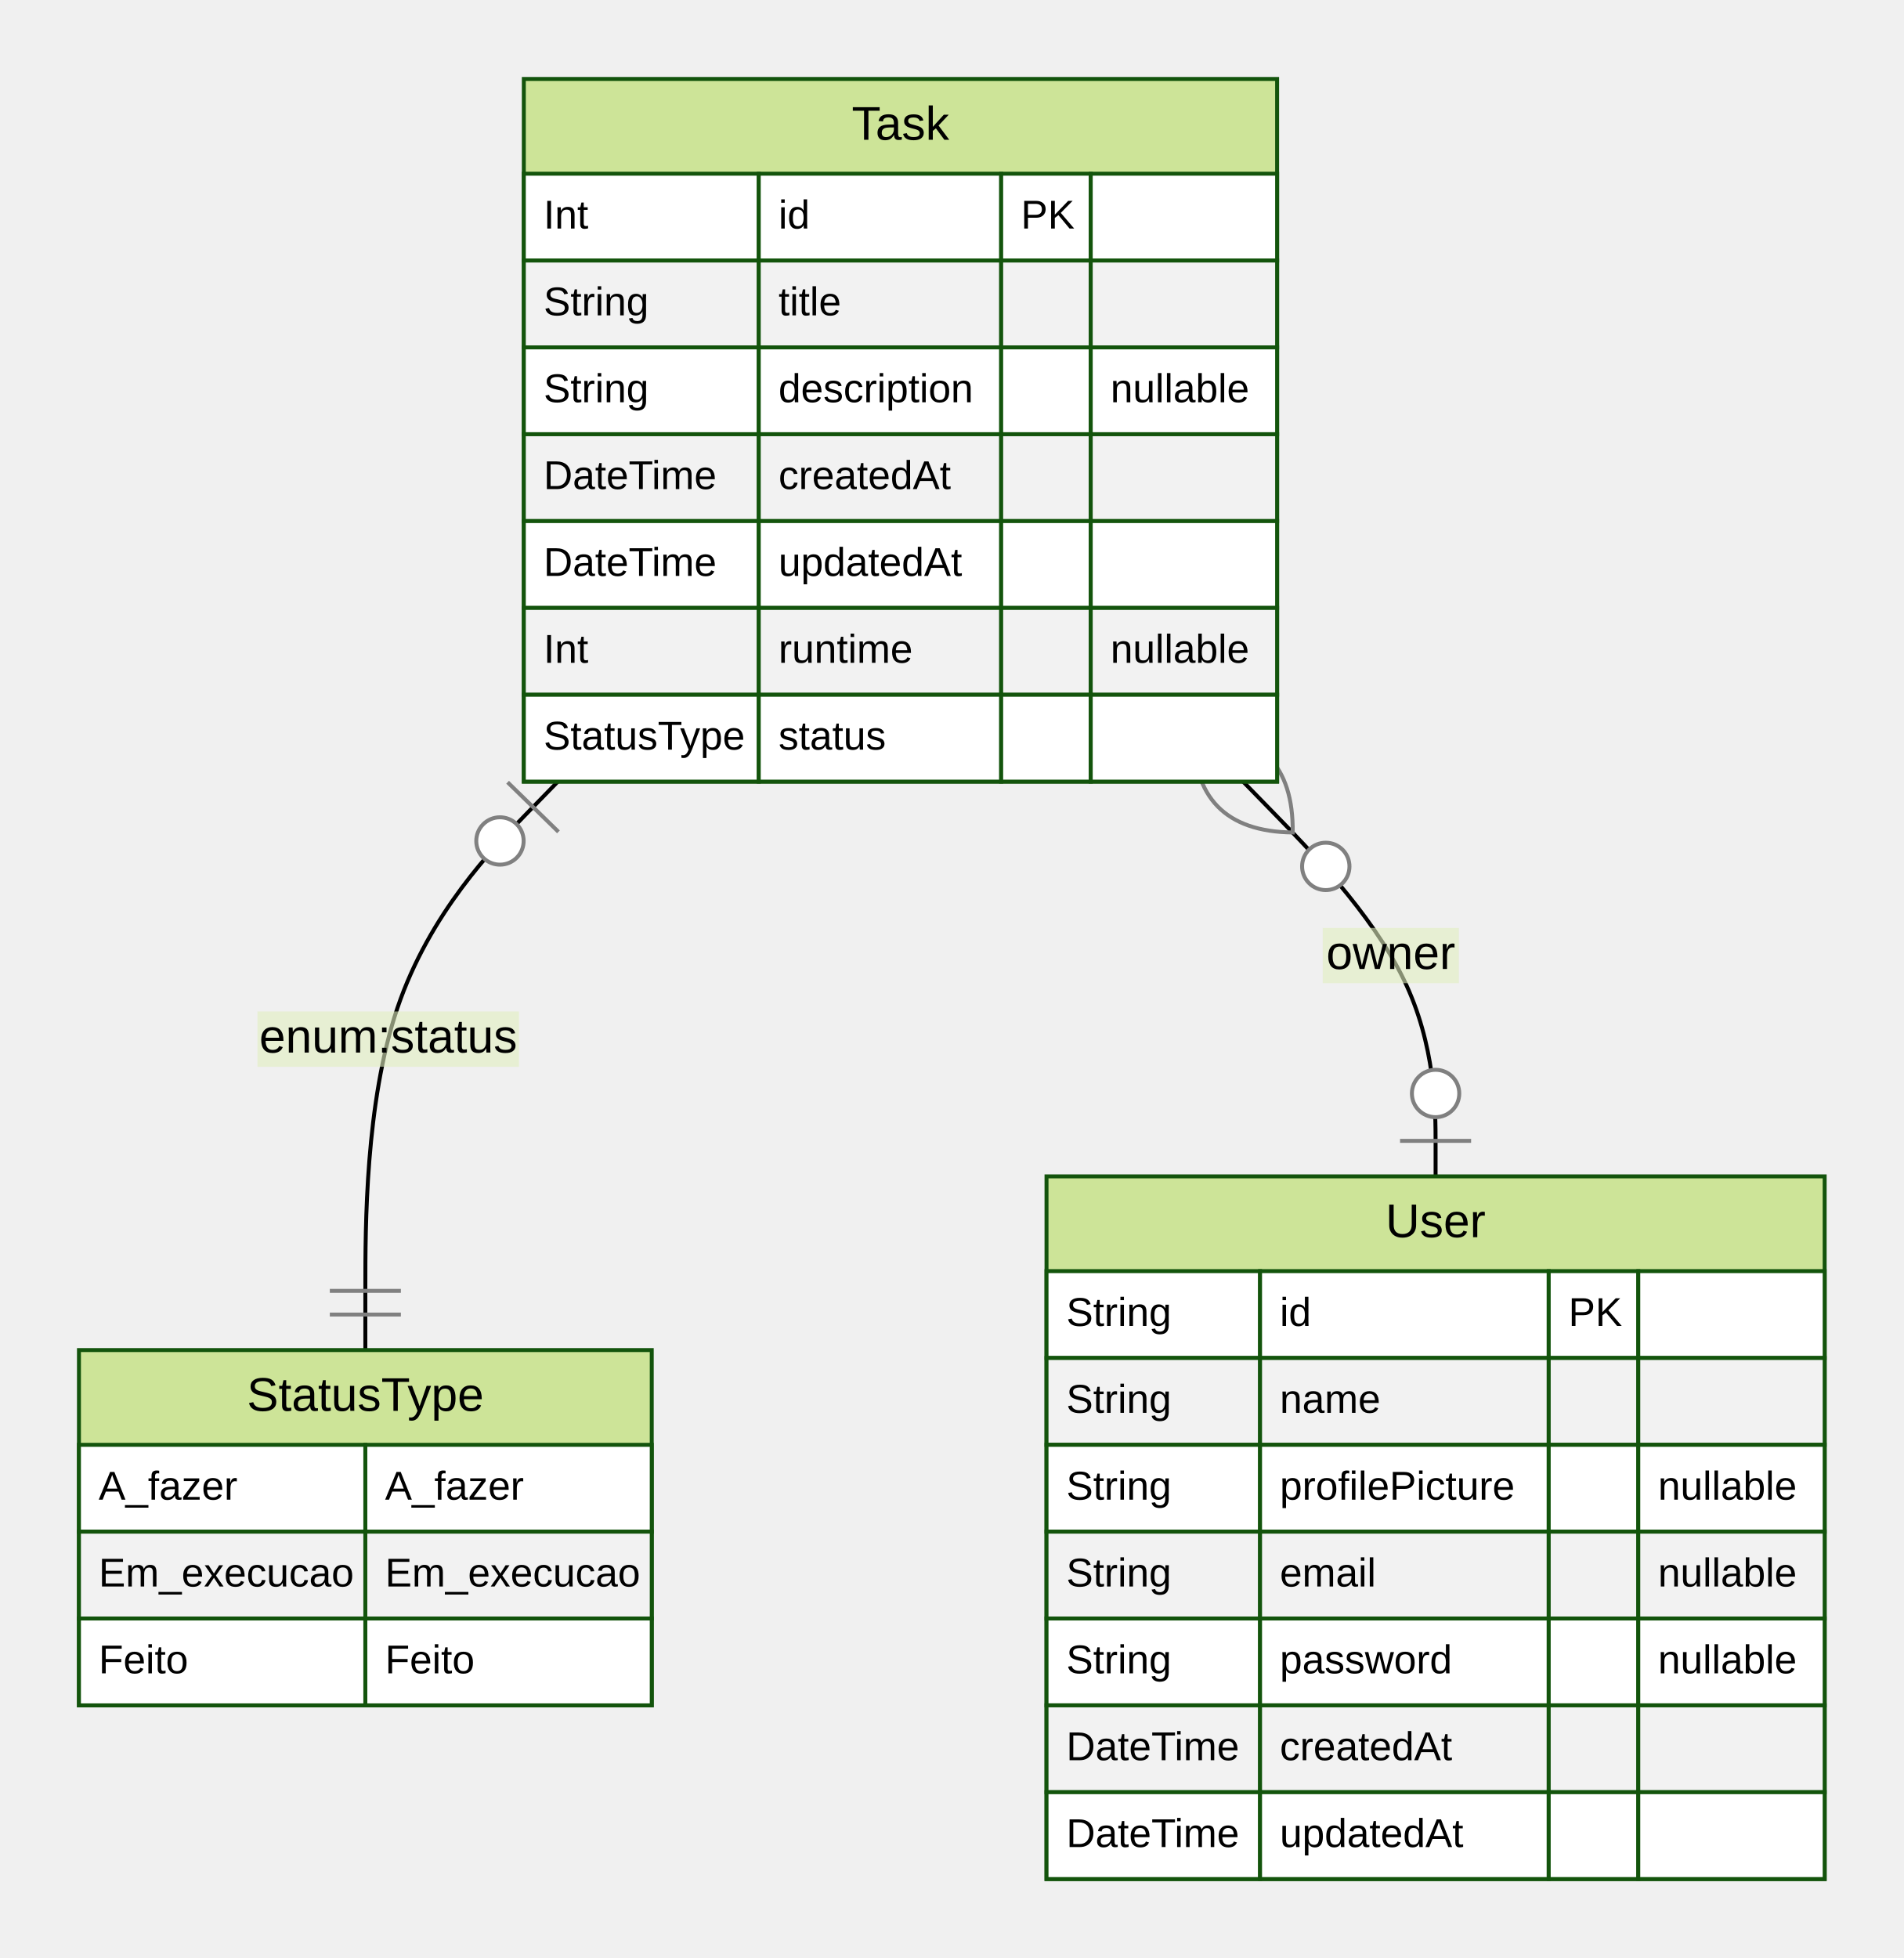
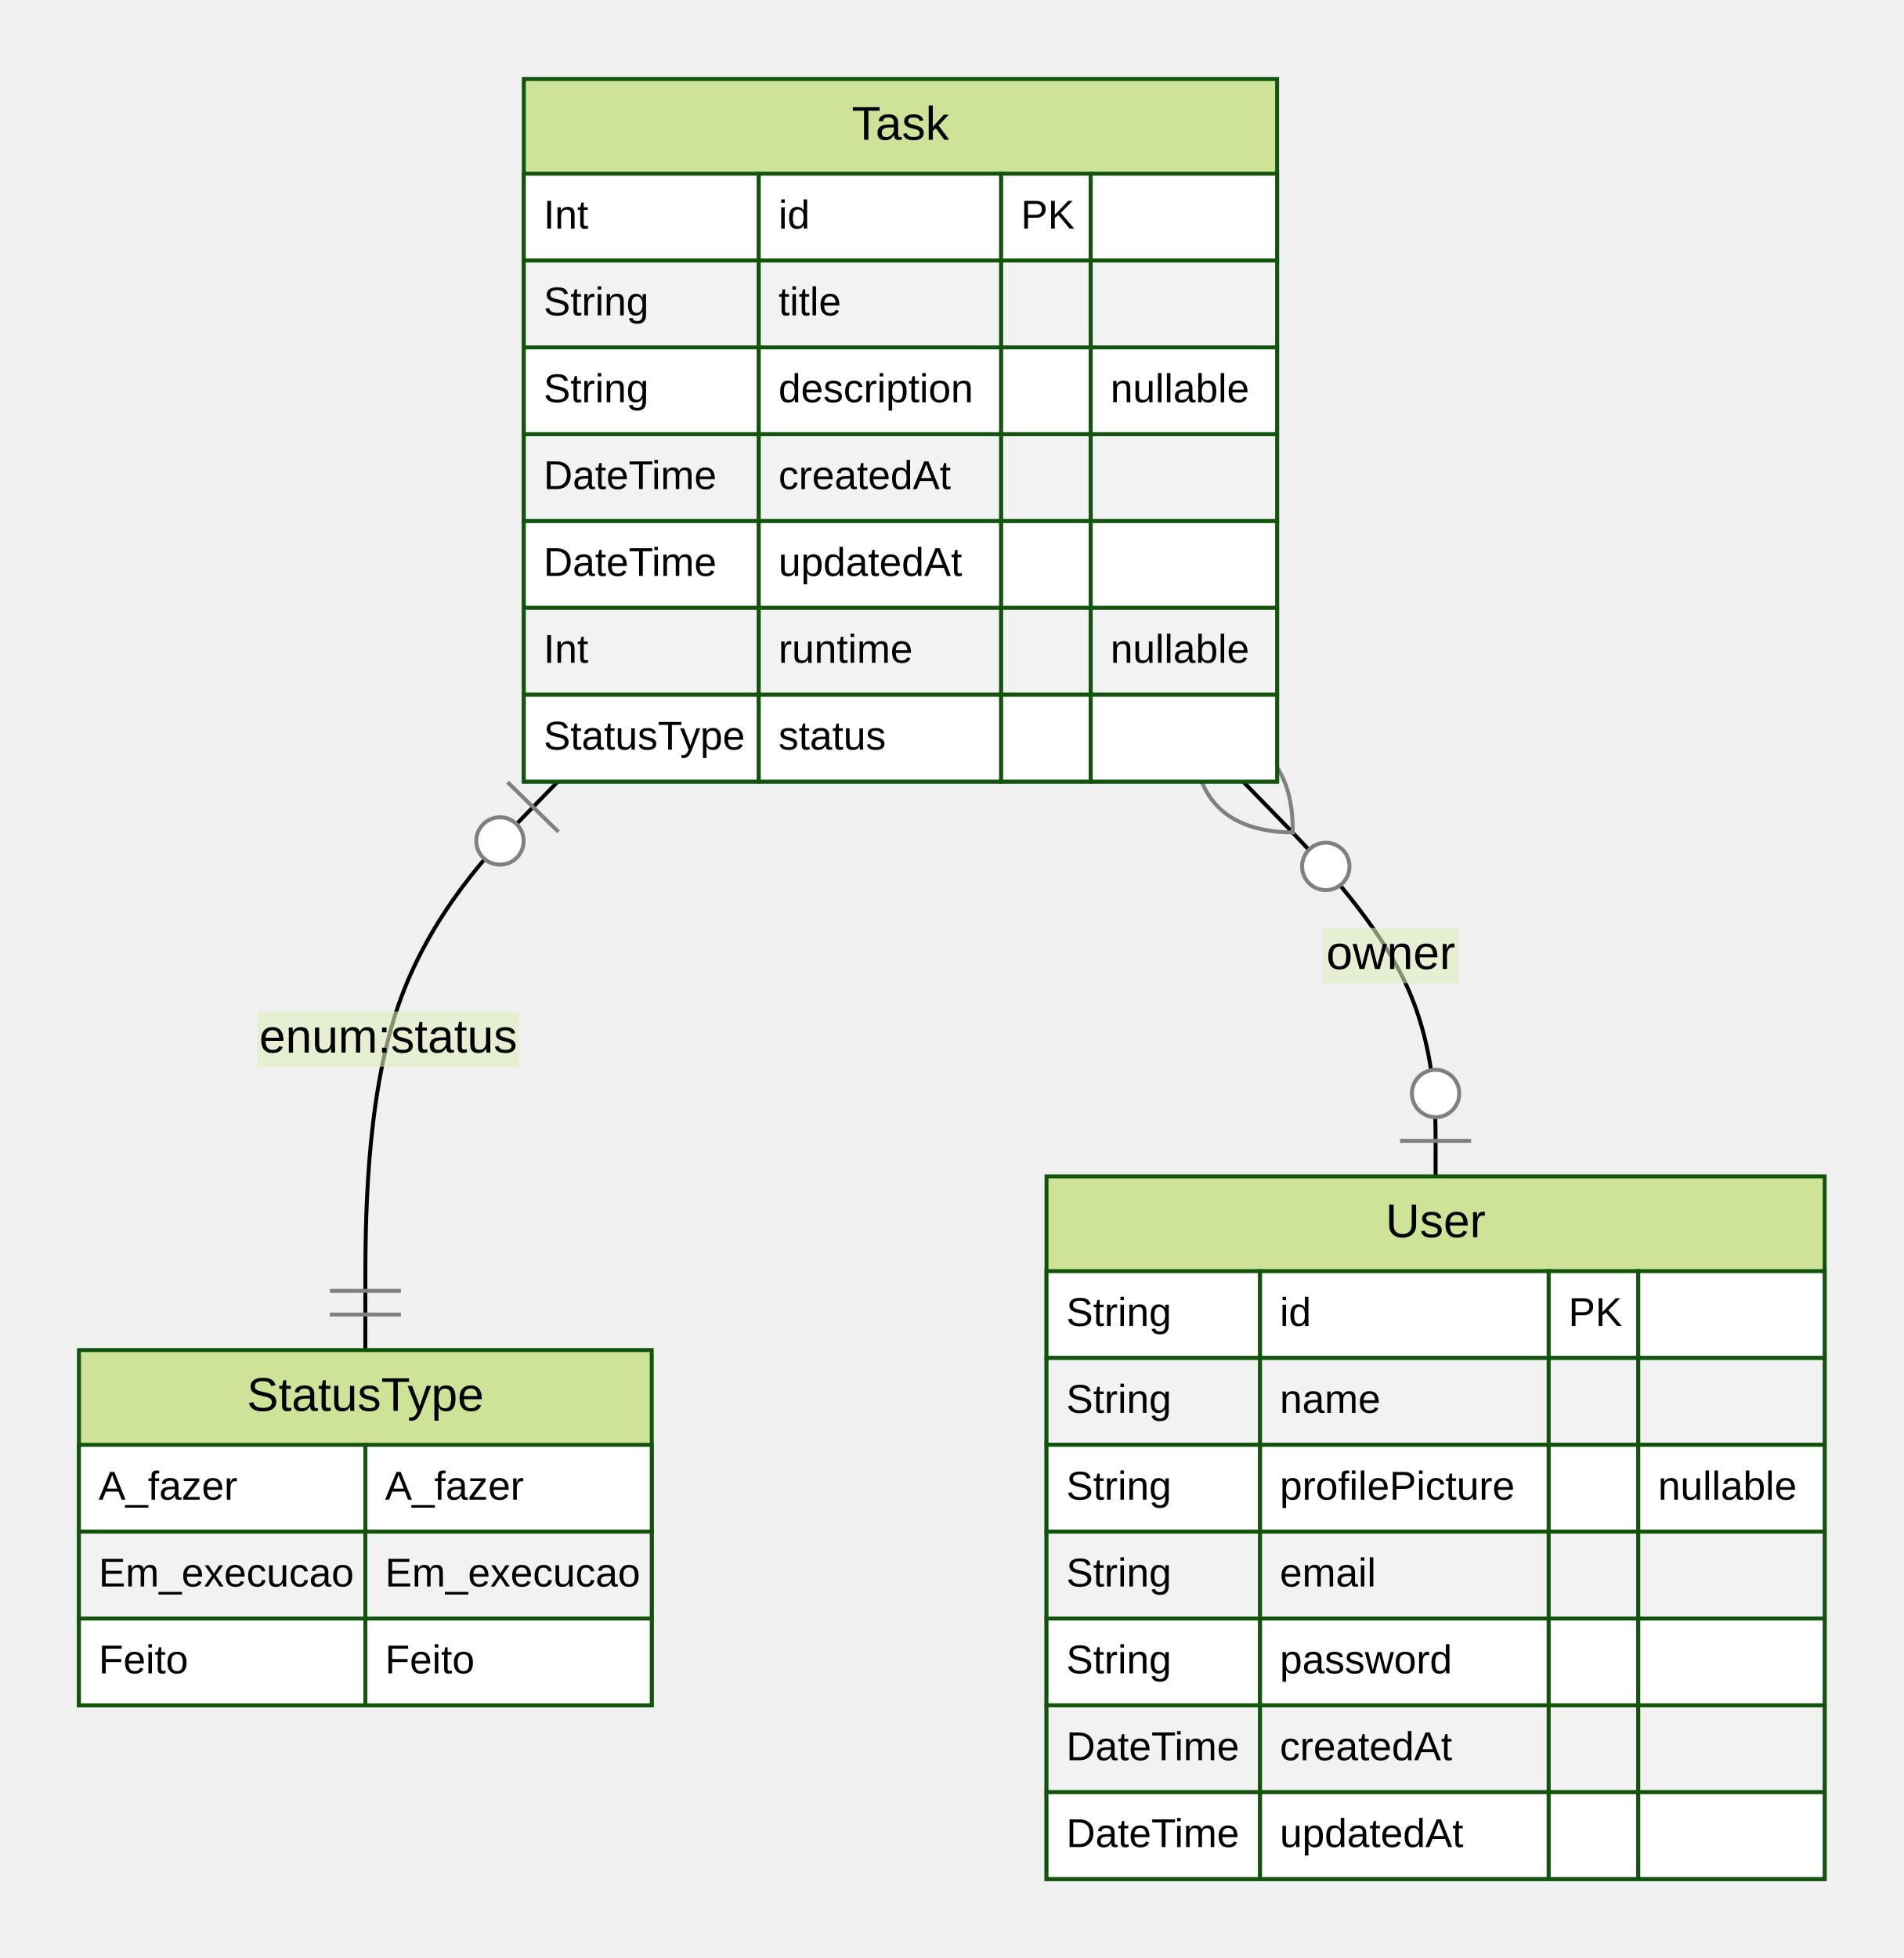
<svg xmlns="http://www.w3.org/2000/svg" aria-labelledby="chart-title-mermaid-0 chart-desc-mermaid-0" role="img" viewBox="0 0 482.213 496" style="max-width: 482.213px; background-color: white;" width="100%" id="mermaid-0">
  <style>#mermaid-0 {font-family:"trebuchet ms",verdana,arial,sans-serif;font-size:16px;fill:#000000;}#mermaid-0 .error-icon{fill:#552222;}#mermaid-0 .error-text{fill:#552222;stroke:#552222;}#mermaid-0 .edge-thickness-normal{stroke-width:2px;}#mermaid-0 .edge-thickness-thick{stroke-width:3.5px;}#mermaid-0 .edge-pattern-solid{stroke-dasharray:0;}#mermaid-0 .edge-pattern-dashed{stroke-dasharray:3;}#mermaid-0 .edge-pattern-dotted{stroke-dasharray:2;}#mermaid-0 .marker{fill:#000000;stroke:#000000;}#mermaid-0 .marker.cross{stroke:#000000;}#mermaid-0 svg{font-family:"trebuchet ms",verdana,arial,sans-serif;font-size:16px;}#mermaid-0 .entityBox{fill:#cde498;stroke:#13540c;}#mermaid-0 .attributeBoxOdd{fill:#ffffff;stroke:#13540c;}#mermaid-0 .attributeBoxEven{fill:#f2f2f2;stroke:#13540c;}#mermaid-0 .relationshipLabelBox{fill:hsl(78.158, 58.462%, 84.51%);opacity:0.7;background-color:hsl(78.158, 58.462%, 84.51%);}#mermaid-0 .relationshipLabelBox rect{opacity:0.5;}#mermaid-0 .relationshipLine{stroke:#000000;}#mermaid-0 :root{--mermaid-font-family:"trebuchet ms",verdana,arial,sans-serif;}</style>
  <g />
  <defs>
    <marker orient="auto" markerHeight="18" markerWidth="18" refY="9" refX="0" id="ONLY_ONE_START">
      <path d="M9,0 L9,18 M15,0 L15,18" fill="none" stroke="gray" />
    </marker>
  </defs>
  <defs>
    <marker orient="auto" markerHeight="18" markerWidth="18" refY="9" refX="18" id="ONLY_ONE_END">
      <path d="M3,0 L3,18 M9,0 L9,18" fill="none" stroke="gray" />
    </marker>
  </defs>
  <defs>
    <marker orient="auto" markerHeight="18" markerWidth="30" refY="9" refX="0" id="ZERO_OR_ONE_START">
      <circle r="6" cy="9" cx="21" fill="white" stroke="gray" />
      <path d="M9,0 L9,18" fill="none" stroke="gray" />
    </marker>
  </defs>
  <defs>
    <marker orient="auto" markerHeight="18" markerWidth="30" refY="9" refX="30" id="ZERO_OR_ONE_END">
      <circle r="6" cy="9" cx="9" fill="white" stroke="gray" />
      <path d="M21,0 L21,18" fill="none" stroke="gray" />
    </marker>
  </defs>
  <defs>
    <marker orient="auto" markerHeight="36" markerWidth="45" refY="18" refX="18" id="ONE_OR_MORE_START">
      <path d="M0,18 Q 18,0 36,18 Q 18,36 0,18 M42,9 L42,27" fill="none" stroke="gray" />
    </marker>
  </defs>
  <defs>
    <marker orient="auto" markerHeight="36" markerWidth="45" refY="18" refX="27" id="ONE_OR_MORE_END">
      <path d="M3,9 L3,27 M9,18 Q27,0 45,18 Q27,36 9,18" fill="none" stroke="gray" />
    </marker>
  </defs>
  <defs>
    <marker orient="auto" markerHeight="36" markerWidth="57" refY="18" refX="18" id="ZERO_OR_MORE_START">
      <circle r="6" cy="18" cx="48" fill="white" stroke="gray" />
      <path d="M0,18 Q18,0 36,18 Q18,36 0,18" fill="none" stroke="gray" />
    </marker>
  </defs>
  <defs>
    <marker orient="auto" markerHeight="36" markerWidth="57" refY="18" refX="39" id="ZERO_OR_MORE_END">
      <circle r="6" cy="18" cx="9" fill="white" stroke="gray" />
      <path d="M21,18 Q39,0 57,18 Q39,36 21,18" fill="none" stroke="gray" />
    </marker>
  </defs>
  <path marker-start="url(#ZERO_OR_ONE_START)" marker-end="url(#ONLY_ONE_END)" fill="none" stroke="gray" d="M141.308,198L133.182,206.333C125.055,214.667,108.802,231.333,100.675,255.333C92.548,279.333,92.548,310.667,92.548,326.333L92.548,342" class="er relationshipLine" />
  <path marker-start="url(#ZERO_OR_MORE_START)" marker-end="url(#ZERO_OR_ONE_END)" fill="none" stroke="gray" d="M314.894,198L323.021,206.333C331.148,214.667,347.401,231.333,355.528,248C363.655,264.667,363.655,281.333,363.655,289.667L363.655,298" class="er relationshipLine" />
  <g transform="translate(20,342 )" id="StatusType">
    <rect height="90" width="145.096" y="0" x="0" stroke="gray" fill-opacity="100%" fill="honeydew" class="er entityBox" />
    <text transform="translate(72.54816,12)" style="font-family: &quot;trebuchet ms&quot;, verdana, arial, sans-serif;; font-size: 12px" text-anchor="middle" dominant-baseline="middle" y="0" x="0" id="entity-StatusType" class="er entityLabel">StatusType</text>
    <rect height="22" width="72.548" y="24" x="0" stroke="gray" fill-opacity="100%" fill="honeydew" class="er attributeBoxOdd" />
    <text transform="translate(5,35)" style="font-family: &quot;trebuchet ms&quot;, verdana, arial, sans-serif;; font-size: 10.2px" text-anchor="left" dominant-baseline="middle" y="0" x="0" id="entity-StatusType-attr-1-type" class="er entityLabel">A_fazer</text>
    <rect height="22" width="72.548" y="24" x="72.548" stroke="gray" fill-opacity="100%" fill="honeydew" class="er attributeBoxOdd" />
    <text transform="translate(77.54816,35)" style="font-family: &quot;trebuchet ms&quot;, verdana, arial, sans-serif;; font-size: 10.2px" text-anchor="left" dominant-baseline="middle" y="0" x="0" id="entity-StatusType-attr-1-name" class="er entityLabel">A_fazer</text>
    <rect height="22" width="72.548" y="46" x="0" stroke="gray" fill-opacity="100%" fill="honeydew" class="er attributeBoxEven" />
    <text transform="translate(5,57)" style="font-family: &quot;trebuchet ms&quot;, verdana, arial, sans-serif;; font-size: 10.2px" text-anchor="left" dominant-baseline="middle" y="0" x="0" id="entity-StatusType-attr-2-type" class="er entityLabel">Em_execucao</text>
    <rect height="22" width="72.548" y="46" x="72.548" stroke="gray" fill-opacity="100%" fill="honeydew" class="er attributeBoxEven" />
    <text transform="translate(77.54816,57)" style="font-family: &quot;trebuchet ms&quot;, verdana, arial, sans-serif;; font-size: 10.2px" text-anchor="left" dominant-baseline="middle" y="0" x="0" id="entity-StatusType-attr-2-name" class="er entityLabel">Em_execucao</text>
    <rect height="22" width="72.548" y="68" x="0" stroke="gray" fill-opacity="100%" fill="honeydew" class="er attributeBoxOdd" />
    <text transform="translate(5,79)" style="font-family: &quot;trebuchet ms&quot;, verdana, arial, sans-serif;; font-size: 10.2px" text-anchor="left" dominant-baseline="middle" y="0" x="0" id="entity-StatusType-attr-3-type" class="er entityLabel">Feito</text>
    <rect height="22" width="72.548" y="68" x="72.548" stroke="gray" fill-opacity="100%" fill="honeydew" class="er attributeBoxOdd" />
    <text transform="translate(77.54816,79)" style="font-family: &quot;trebuchet ms&quot;, verdana, arial, sans-serif;; font-size: 10.2px" text-anchor="left" dominant-baseline="middle" y="0" x="0" id="entity-StatusType-attr-3-name" class="er entityLabel">Feito</text>
  </g>
  <g transform="translate(265.0963,298 )" id="User">
    <rect height="178" width="197.117" y="0" x="0" stroke="gray" fill-opacity="100%" fill="honeydew" class="er entityBox" />
    <text transform="translate(98.55833,12)" style="font-family: &quot;trebuchet ms&quot;, verdana, arial, sans-serif;; font-size: 12px" text-anchor="middle" dominant-baseline="middle" y="0" x="0" id="entity-User" class="er entityLabel">User</text>
    <rect height="22" width="54.096" y="24" x="0" stroke="gray" fill-opacity="100%" fill="honeydew" class="er attributeBoxOdd" />
    <text transform="translate(5,35)" style="font-family: &quot;trebuchet ms&quot;, verdana, arial, sans-serif;; font-size: 10.2px" text-anchor="left" dominant-baseline="middle" y="0" x="0" id="entity-User-attr-1-type" class="er entityLabel">String</text>
    <rect height="22" width="73.121" y="24" x="54.096" stroke="gray" fill-opacity="100%" fill="honeydew" class="er attributeBoxOdd" />
    <text transform="translate(59.09555,35)" style="font-family: &quot;trebuchet ms&quot;, verdana, arial, sans-serif;; font-size: 10.2px" text-anchor="left" dominant-baseline="middle" y="0" x="0" id="entity-User-attr-1-name" class="er entityLabel">id</text>
    <rect height="22" width="22.688" y="24" x="127.216" stroke="gray" fill-opacity="100%" fill="honeydew" class="er attributeBoxOdd" />
    <text transform="translate(132.2164,35)" style="font-family: &quot;trebuchet ms&quot;, verdana, arial, sans-serif;; font-size: 10.2px" text-anchor="left" dominant-baseline="middle" y="0" x="0" id="entity-User-attr-1-key" class="er entityLabel">PK</text>
    <rect height="22" width="47.213" y="24" x="149.904" stroke="gray" fill-opacity="100%" fill="honeydew" class="er attributeBoxOdd" />
    <text transform="translate(154.9041,35)" style="font-family: &quot;trebuchet ms&quot;, verdana, arial, sans-serif;; font-size: 10.2px" text-anchor="left" dominant-baseline="middle" y="0" x="0" id="entity-User-attr-1-comment" class="er entityLabel" />
    <rect height="22" width="54.096" y="46" x="0" stroke="gray" fill-opacity="100%" fill="honeydew" class="er attributeBoxEven" />
    <text transform="translate(5,57)" style="font-family: &quot;trebuchet ms&quot;, verdana, arial, sans-serif;; font-size: 10.2px" text-anchor="left" dominant-baseline="middle" y="0" x="0" id="entity-User-attr-2-type" class="er entityLabel">String</text>
    <rect height="22" width="73.121" y="46" x="54.096" stroke="gray" fill-opacity="100%" fill="honeydew" class="er attributeBoxEven" />
    <text transform="translate(59.09555,57)" style="font-family: &quot;trebuchet ms&quot;, verdana, arial, sans-serif;; font-size: 10.2px" text-anchor="left" dominant-baseline="middle" y="0" x="0" id="entity-User-attr-2-name" class="er entityLabel">name</text>
    <rect height="22" width="22.688" y="46" x="127.216" stroke="gray" fill-opacity="100%" fill="honeydew" class="er attributeBoxEven" />
    <text transform="translate(132.2164,57)" style="font-family: &quot;trebuchet ms&quot;, verdana, arial, sans-serif;; font-size: 10.2px" text-anchor="left" dominant-baseline="middle" y="0" x="0" id="entity-User-attr-2-key" class="er entityLabel" />
    <rect height="22" width="47.213" y="46" x="149.904" stroke="gray" fill-opacity="100%" fill="honeydew" class="er attributeBoxEven" />
    <text transform="translate(154.9041,57)" style="font-family: &quot;trebuchet ms&quot;, verdana, arial, sans-serif;; font-size: 10.2px" text-anchor="left" dominant-baseline="middle" y="0" x="0" id="entity-User-attr-2-comment" class="er entityLabel" />
    <rect height="22" width="54.096" y="68" x="0" stroke="gray" fill-opacity="100%" fill="honeydew" class="er attributeBoxOdd" />
    <text transform="translate(5,79)" style="font-family: &quot;trebuchet ms&quot;, verdana, arial, sans-serif;; font-size: 10.2px" text-anchor="left" dominant-baseline="middle" y="0" x="0" id="entity-User-attr-3-type" class="er entityLabel">String</text>
    <rect height="22" width="73.121" y="68" x="54.096" stroke="gray" fill-opacity="100%" fill="honeydew" class="er attributeBoxOdd" />
    <text transform="translate(59.09555,79)" style="font-family: &quot;trebuchet ms&quot;, verdana, arial, sans-serif;; font-size: 10.2px" text-anchor="left" dominant-baseline="middle" y="0" x="0" id="entity-User-attr-3-name" class="er entityLabel">profilePicture</text>
    <rect height="22" width="22.688" y="68" x="127.216" stroke="gray" fill-opacity="100%" fill="honeydew" class="er attributeBoxOdd" />
    <text transform="translate(132.2164,79)" style="font-family: &quot;trebuchet ms&quot;, verdana, arial, sans-serif;; font-size: 10.2px" text-anchor="left" dominant-baseline="middle" y="0" x="0" id="entity-User-attr-3-key" class="er entityLabel" />
    <rect height="22" width="47.213" y="68" x="149.904" stroke="gray" fill-opacity="100%" fill="honeydew" class="er attributeBoxOdd" />
    <text transform="translate(154.9041,79)" style="font-family: &quot;trebuchet ms&quot;, verdana, arial, sans-serif;; font-size: 10.2px" text-anchor="left" dominant-baseline="middle" y="0" x="0" id="entity-User-attr-3-comment" class="er entityLabel">nullable</text>
    <rect height="22" width="54.096" y="90" x="0" stroke="gray" fill-opacity="100%" fill="honeydew" class="er attributeBoxEven" />
    <text transform="translate(5,101)" style="font-family: &quot;trebuchet ms&quot;, verdana, arial, sans-serif;; font-size: 10.2px" text-anchor="left" dominant-baseline="middle" y="0" x="0" id="entity-User-attr-4-type" class="er entityLabel">String</text>
    <rect height="22" width="73.121" y="90" x="54.096" stroke="gray" fill-opacity="100%" fill="honeydew" class="er attributeBoxEven" />
    <text transform="translate(59.09555,101)" style="font-family: &quot;trebuchet ms&quot;, verdana, arial, sans-serif;; font-size: 10.2px" text-anchor="left" dominant-baseline="middle" y="0" x="0" id="entity-User-attr-4-name" class="er entityLabel">email</text>
    <rect height="22" width="22.688" y="90" x="127.216" stroke="gray" fill-opacity="100%" fill="honeydew" class="er attributeBoxEven" />
    <text transform="translate(132.2164,101)" style="font-family: &quot;trebuchet ms&quot;, verdana, arial, sans-serif;; font-size: 10.2px" text-anchor="left" dominant-baseline="middle" y="0" x="0" id="entity-User-attr-4-key" class="er entityLabel" />
    <rect height="22" width="47.213" y="90" x="149.904" stroke="gray" fill-opacity="100%" fill="honeydew" class="er attributeBoxEven" />
-     <text transform="translate(154.9041,101)" style="font-family: &quot;trebuchet ms&quot;, verdana, arial, sans-serif;; font-size: 10.2px" text-anchor="left" dominant-baseline="middle" y="0" x="0" id="entity-User-attr-4-comment" class="er entityLabel">nullable</text>
+     <text transform="translate(154.9041,101)" style="font-family: &quot;trebuchet ms&quot;, verdana, arial, sans-serif;; font-size: 10.2px" text-anchor="left" dominant-baseline="middle" y="0" x="0" id="entity-User-attr-4-comment" class="er entityLabel" />
    <rect height="22" width="54.096" y="112" x="0" stroke="gray" fill-opacity="100%" fill="honeydew" class="er attributeBoxOdd" />
    <text transform="translate(5,123)" style="font-family: &quot;trebuchet ms&quot;, verdana, arial, sans-serif;; font-size: 10.2px" text-anchor="left" dominant-baseline="middle" y="0" x="0" id="entity-User-attr-5-type" class="er entityLabel">String</text>
    <rect height="22" width="73.121" y="112" x="54.096" stroke="gray" fill-opacity="100%" fill="honeydew" class="er attributeBoxOdd" />
    <text transform="translate(59.09555,123)" style="font-family: &quot;trebuchet ms&quot;, verdana, arial, sans-serif;; font-size: 10.2px" text-anchor="left" dominant-baseline="middle" y="0" x="0" id="entity-User-attr-5-name" class="er entityLabel">password</text>
    <rect height="22" width="22.688" y="112" x="127.216" stroke="gray" fill-opacity="100%" fill="honeydew" class="er attributeBoxOdd" />
    <text transform="translate(132.2164,123)" style="font-family: &quot;trebuchet ms&quot;, verdana, arial, sans-serif;; font-size: 10.2px" text-anchor="left" dominant-baseline="middle" y="0" x="0" id="entity-User-attr-5-key" class="er entityLabel" />
    <rect height="22" width="47.213" y="112" x="149.904" stroke="gray" fill-opacity="100%" fill="honeydew" class="er attributeBoxOdd" />
-     <text transform="translate(154.9041,123)" style="font-family: &quot;trebuchet ms&quot;, verdana, arial, sans-serif;; font-size: 10.2px" text-anchor="left" dominant-baseline="middle" y="0" x="0" id="entity-User-attr-5-comment" class="er entityLabel">nullable</text>
+     <text transform="translate(154.9041,123)" style="font-family: &quot;trebuchet ms&quot;, verdana, arial, sans-serif;; font-size: 10.2px" text-anchor="left" dominant-baseline="middle" y="0" x="0" id="entity-User-attr-5-comment" class="er entityLabel" />
    <rect height="22" width="54.096" y="134" x="0" stroke="gray" fill-opacity="100%" fill="honeydew" class="er attributeBoxEven" />
    <text transform="translate(5,145)" style="font-family: &quot;trebuchet ms&quot;, verdana, arial, sans-serif;; font-size: 10.2px" text-anchor="left" dominant-baseline="middle" y="0" x="0" id="entity-User-attr-6-type" class="er entityLabel">DateTime</text>
    <rect height="22" width="73.121" y="134" x="54.096" stroke="gray" fill-opacity="100%" fill="honeydew" class="er attributeBoxEven" />
    <text transform="translate(59.09555,145)" style="font-family: &quot;trebuchet ms&quot;, verdana, arial, sans-serif;; font-size: 10.2px" text-anchor="left" dominant-baseline="middle" y="0" x="0" id="entity-User-attr-6-name" class="er entityLabel">createdAt</text>
    <rect height="22" width="22.688" y="134" x="127.216" stroke="gray" fill-opacity="100%" fill="honeydew" class="er attributeBoxEven" />
    <text transform="translate(132.2164,145)" style="font-family: &quot;trebuchet ms&quot;, verdana, arial, sans-serif;; font-size: 10.2px" text-anchor="left" dominant-baseline="middle" y="0" x="0" id="entity-User-attr-6-key" class="er entityLabel" />
    <rect height="22" width="47.213" y="134" x="149.904" stroke="gray" fill-opacity="100%" fill="honeydew" class="er attributeBoxEven" />
    <text transform="translate(154.9041,145)" style="font-family: &quot;trebuchet ms&quot;, verdana, arial, sans-serif;; font-size: 10.2px" text-anchor="left" dominant-baseline="middle" y="0" x="0" id="entity-User-attr-6-comment" class="er entityLabel" />
    <rect height="22" width="54.096" y="156" x="0" stroke="gray" fill-opacity="100%" fill="honeydew" class="er attributeBoxOdd" />
    <text transform="translate(5,167)" style="font-family: &quot;trebuchet ms&quot;, verdana, arial, sans-serif;; font-size: 10.2px" text-anchor="left" dominant-baseline="middle" y="0" x="0" id="entity-User-attr-7-type" class="er entityLabel">DateTime</text>
    <rect height="22" width="73.121" y="156" x="54.096" stroke="gray" fill-opacity="100%" fill="honeydew" class="er attributeBoxOdd" />
    <text transform="translate(59.09555,167)" style="font-family: &quot;trebuchet ms&quot;, verdana, arial, sans-serif;; font-size: 10.2px" text-anchor="left" dominant-baseline="middle" y="0" x="0" id="entity-User-attr-7-name" class="er entityLabel">updatedAt</text>
    <rect height="22" width="22.688" y="156" x="127.216" stroke="gray" fill-opacity="100%" fill="honeydew" class="er attributeBoxOdd" />
    <text transform="translate(132.2164,167)" style="font-family: &quot;trebuchet ms&quot;, verdana, arial, sans-serif;; font-size: 10.2px" text-anchor="left" dominant-baseline="middle" y="0" x="0" id="entity-User-attr-7-key" class="er entityLabel" />
    <rect height="22" width="47.213" y="156" x="149.904" stroke="gray" fill-opacity="100%" fill="honeydew" class="er attributeBoxOdd" />
    <text transform="translate(154.9041,167)" style="font-family: &quot;trebuchet ms&quot;, verdana, arial, sans-serif;; font-size: 10.2px" text-anchor="left" dominant-baseline="middle" y="0" x="0" id="entity-User-attr-7-comment" class="er entityLabel" />
  </g>
  <g transform="translate(132.6907,20 )" id="Task">
    <rect height="178" width="190.821" y="0" x="0" stroke="gray" fill-opacity="100%" fill="honeydew" class="er entityBox" />
    <text transform="translate(95.41068,12)" style="font-family: &quot;trebuchet ms&quot;, verdana, arial, sans-serif;; font-size: 12px" text-anchor="middle" dominant-baseline="middle" y="0" x="0" id="entity-Task" class="er entityLabel">Task</text>
    <rect height="22" width="59.514" y="24" x="0" stroke="gray" fill-opacity="100%" fill="honeydew" class="er attributeBoxOdd" />
    <text transform="translate(5,35)" style="font-family: &quot;trebuchet ms&quot;, verdana, arial, sans-serif;; font-size: 10.2px" text-anchor="left" dominant-baseline="middle" y="0" x="0" id="entity-Task-attr-1-type" class="er entityLabel">Int</text>
    <rect height="22" width="61.407" y="24" x="59.514" stroke="gray" fill-opacity="100%" fill="honeydew" class="er attributeBoxOdd" />
    <text transform="translate(64.5143,35)" style="font-family: &quot;trebuchet ms&quot;, verdana, arial, sans-serif;; font-size: 10.2px" text-anchor="left" dominant-baseline="middle" y="0" x="0" id="entity-Task-attr-1-name" class="er entityLabel">id</text>
    <rect height="22" width="22.688" y="24" x="120.921" stroke="gray" fill-opacity="100%" fill="honeydew" class="er attributeBoxOdd" />
    <text transform="translate(125.9211,35)" style="font-family: &quot;trebuchet ms&quot;, verdana, arial, sans-serif;; font-size: 10.2px" text-anchor="left" dominant-baseline="middle" y="0" x="0" id="entity-Task-attr-1-key" class="er entityLabel">PK</text>
    <rect height="22" width="47.213" y="24" x="143.609" stroke="gray" fill-opacity="100%" fill="honeydew" class="er attributeBoxOdd" />
    <text transform="translate(148.6088,35)" style="font-family: &quot;trebuchet ms&quot;, verdana, arial, sans-serif;; font-size: 10.2px" text-anchor="left" dominant-baseline="middle" y="0" x="0" id="entity-Task-attr-1-comment" class="er entityLabel" />
    <rect height="22" width="59.514" y="46" x="0" stroke="gray" fill-opacity="100%" fill="honeydew" class="er attributeBoxEven" />
    <text transform="translate(5,57)" style="font-family: &quot;trebuchet ms&quot;, verdana, arial, sans-serif;; font-size: 10.2px" text-anchor="left" dominant-baseline="middle" y="0" x="0" id="entity-Task-attr-2-type" class="er entityLabel">String</text>
    <rect height="22" width="61.407" y="46" x="59.514" stroke="gray" fill-opacity="100%" fill="honeydew" class="er attributeBoxEven" />
    <text transform="translate(64.5143,57)" style="font-family: &quot;trebuchet ms&quot;, verdana, arial, sans-serif;; font-size: 10.2px" text-anchor="left" dominant-baseline="middle" y="0" x="0" id="entity-Task-attr-2-name" class="er entityLabel">title</text>
    <rect height="22" width="22.688" y="46" x="120.921" stroke="gray" fill-opacity="100%" fill="honeydew" class="er attributeBoxEven" />
    <text transform="translate(125.9211,57)" style="font-family: &quot;trebuchet ms&quot;, verdana, arial, sans-serif;; font-size: 10.2px" text-anchor="left" dominant-baseline="middle" y="0" x="0" id="entity-Task-attr-2-key" class="er entityLabel" />
    <rect height="22" width="47.213" y="46" x="143.609" stroke="gray" fill-opacity="100%" fill="honeydew" class="er attributeBoxEven" />
    <text transform="translate(148.6088,57)" style="font-family: &quot;trebuchet ms&quot;, verdana, arial, sans-serif;; font-size: 10.2px" text-anchor="left" dominant-baseline="middle" y="0" x="0" id="entity-Task-attr-2-comment" class="er entityLabel" />
    <rect height="22" width="59.514" y="68" x="0" stroke="gray" fill-opacity="100%" fill="honeydew" class="er attributeBoxOdd" />
    <text transform="translate(5,79)" style="font-family: &quot;trebuchet ms&quot;, verdana, arial, sans-serif;; font-size: 10.2px" text-anchor="left" dominant-baseline="middle" y="0" x="0" id="entity-Task-attr-3-type" class="er entityLabel">String</text>
    <rect height="22" width="61.407" y="68" x="59.514" stroke="gray" fill-opacity="100%" fill="honeydew" class="er attributeBoxOdd" />
    <text transform="translate(64.5143,79)" style="font-family: &quot;trebuchet ms&quot;, verdana, arial, sans-serif;; font-size: 10.2px" text-anchor="left" dominant-baseline="middle" y="0" x="0" id="entity-Task-attr-3-name" class="er entityLabel">description</text>
    <rect height="22" width="22.688" y="68" x="120.921" stroke="gray" fill-opacity="100%" fill="honeydew" class="er attributeBoxOdd" />
    <text transform="translate(125.9211,79)" style="font-family: &quot;trebuchet ms&quot;, verdana, arial, sans-serif;; font-size: 10.2px" text-anchor="left" dominant-baseline="middle" y="0" x="0" id="entity-Task-attr-3-key" class="er entityLabel" />
    <rect height="22" width="47.213" y="68" x="143.609" stroke="gray" fill-opacity="100%" fill="honeydew" class="er attributeBoxOdd" />
    <text transform="translate(148.6088,79)" style="font-family: &quot;trebuchet ms&quot;, verdana, arial, sans-serif;; font-size: 10.2px" text-anchor="left" dominant-baseline="middle" y="0" x="0" id="entity-Task-attr-3-comment" class="er entityLabel">nullable</text>
    <rect height="22" width="59.514" y="90" x="0" stroke="gray" fill-opacity="100%" fill="honeydew" class="er attributeBoxEven" />
    <text transform="translate(5,101)" style="font-family: &quot;trebuchet ms&quot;, verdana, arial, sans-serif;; font-size: 10.2px" text-anchor="left" dominant-baseline="middle" y="0" x="0" id="entity-Task-attr-4-type" class="er entityLabel">DateTime</text>
    <rect height="22" width="61.407" y="90" x="59.514" stroke="gray" fill-opacity="100%" fill="honeydew" class="er attributeBoxEven" />
    <text transform="translate(64.5143,101)" style="font-family: &quot;trebuchet ms&quot;, verdana, arial, sans-serif;; font-size: 10.2px" text-anchor="left" dominant-baseline="middle" y="0" x="0" id="entity-Task-attr-4-name" class="er entityLabel">createdAt</text>
    <rect height="22" width="22.688" y="90" x="120.921" stroke="gray" fill-opacity="100%" fill="honeydew" class="er attributeBoxEven" />
    <text transform="translate(125.9211,101)" style="font-family: &quot;trebuchet ms&quot;, verdana, arial, sans-serif;; font-size: 10.2px" text-anchor="left" dominant-baseline="middle" y="0" x="0" id="entity-Task-attr-4-key" class="er entityLabel" />
    <rect height="22" width="47.213" y="90" x="143.609" stroke="gray" fill-opacity="100%" fill="honeydew" class="er attributeBoxEven" />
    <text transform="translate(148.6088,101)" style="font-family: &quot;trebuchet ms&quot;, verdana, arial, sans-serif;; font-size: 10.2px" text-anchor="left" dominant-baseline="middle" y="0" x="0" id="entity-Task-attr-4-comment" class="er entityLabel" />
    <rect height="22" width="59.514" y="112" x="0" stroke="gray" fill-opacity="100%" fill="honeydew" class="er attributeBoxOdd" />
    <text transform="translate(5,123)" style="font-family: &quot;trebuchet ms&quot;, verdana, arial, sans-serif;; font-size: 10.2px" text-anchor="left" dominant-baseline="middle" y="0" x="0" id="entity-Task-attr-5-type" class="er entityLabel">DateTime</text>
    <rect height="22" width="61.407" y="112" x="59.514" stroke="gray" fill-opacity="100%" fill="honeydew" class="er attributeBoxOdd" />
    <text transform="translate(64.5143,123)" style="font-family: &quot;trebuchet ms&quot;, verdana, arial, sans-serif;; font-size: 10.2px" text-anchor="left" dominant-baseline="middle" y="0" x="0" id="entity-Task-attr-5-name" class="er entityLabel">updatedAt</text>
    <rect height="22" width="22.688" y="112" x="120.921" stroke="gray" fill-opacity="100%" fill="honeydew" class="er attributeBoxOdd" />
    <text transform="translate(125.9211,123)" style="font-family: &quot;trebuchet ms&quot;, verdana, arial, sans-serif;; font-size: 10.2px" text-anchor="left" dominant-baseline="middle" y="0" x="0" id="entity-Task-attr-5-key" class="er entityLabel" />
    <rect height="22" width="47.213" y="112" x="143.609" stroke="gray" fill-opacity="100%" fill="honeydew" class="er attributeBoxOdd" />
    <text transform="translate(148.6088,123)" style="font-family: &quot;trebuchet ms&quot;, verdana, arial, sans-serif;; font-size: 10.2px" text-anchor="left" dominant-baseline="middle" y="0" x="0" id="entity-Task-attr-5-comment" class="er entityLabel" />
    <rect height="22" width="59.514" y="134" x="0" stroke="gray" fill-opacity="100%" fill="honeydew" class="er attributeBoxEven" />
    <text transform="translate(5,145)" style="font-family: &quot;trebuchet ms&quot;, verdana, arial, sans-serif;; font-size: 10.2px" text-anchor="left" dominant-baseline="middle" y="0" x="0" id="entity-Task-attr-6-type" class="er entityLabel">Int</text>
    <rect height="22" width="61.407" y="134" x="59.514" stroke="gray" fill-opacity="100%" fill="honeydew" class="er attributeBoxEven" />
    <text transform="translate(64.5143,145)" style="font-family: &quot;trebuchet ms&quot;, verdana, arial, sans-serif;; font-size: 10.2px" text-anchor="left" dominant-baseline="middle" y="0" x="0" id="entity-Task-attr-6-name" class="er entityLabel">runtime</text>
    <rect height="22" width="22.688" y="134" x="120.921" stroke="gray" fill-opacity="100%" fill="honeydew" class="er attributeBoxEven" />
    <text transform="translate(125.9211,145)" style="font-family: &quot;trebuchet ms&quot;, verdana, arial, sans-serif;; font-size: 10.2px" text-anchor="left" dominant-baseline="middle" y="0" x="0" id="entity-Task-attr-6-key" class="er entityLabel" />
    <rect height="22" width="47.213" y="134" x="143.609" stroke="gray" fill-opacity="100%" fill="honeydew" class="er attributeBoxEven" />
    <text transform="translate(148.6088,145)" style="font-family: &quot;trebuchet ms&quot;, verdana, arial, sans-serif;; font-size: 10.2px" text-anchor="left" dominant-baseline="middle" y="0" x="0" id="entity-Task-attr-6-comment" class="er entityLabel">nullable</text>
    <rect height="22" width="59.514" y="156" x="0" stroke="gray" fill-opacity="100%" fill="honeydew" class="er attributeBoxOdd" />
    <text transform="translate(5,167)" style="font-family: &quot;trebuchet ms&quot;, verdana, arial, sans-serif;; font-size: 10.2px" text-anchor="left" dominant-baseline="middle" y="0" x="0" id="entity-Task-attr-7-type" class="er entityLabel">StatusType</text>
    <rect height="22" width="61.407" y="156" x="59.514" stroke="gray" fill-opacity="100%" fill="honeydew" class="er attributeBoxOdd" />
    <text transform="translate(64.5143,167)" style="font-family: &quot;trebuchet ms&quot;, verdana, arial, sans-serif;; font-size: 10.2px" text-anchor="left" dominant-baseline="middle" y="0" x="0" id="entity-Task-attr-7-name" class="er entityLabel">status</text>
    <rect height="22" width="22.688" y="156" x="120.921" stroke="gray" fill-opacity="100%" fill="honeydew" class="er attributeBoxOdd" />
    <text transform="translate(125.9211,167)" style="font-family: &quot;trebuchet ms&quot;, verdana, arial, sans-serif;; font-size: 10.2px" text-anchor="left" dominant-baseline="middle" y="0" x="0" id="entity-Task-attr-7-key" class="er entityLabel" />
    <rect height="22" width="47.213" y="156" x="143.609" stroke="gray" fill-opacity="100%" fill="honeydew" class="er attributeBoxOdd" />
    <text transform="translate(148.6088,167)" style="font-family: &quot;trebuchet ms&quot;, verdana, arial, sans-serif;; font-size: 10.2px" text-anchor="left" dominant-baseline="middle" y="0" x="0" id="entity-Task-attr-7-comment" class="er entityLabel" />
  </g>
  <rect fill-opacity="85%" fill="white" height="14" width="66.26" y="256.228" x="65.214" class="er relationshipLabelBox" />
  <text style="font-family: &quot;trebuchet ms&quot;, verdana, arial, sans-serif;; font-size: 12px" dominant-baseline="middle" text-anchor="middle" y="263.228" x="98.344" id="rel1" class="er relationshipLabel">enum:status</text>
  <rect fill-opacity="85%" fill="white" height="14" width="34.471" y="235.059" x="335.07" class="er relationshipLabelBox" />
  <text style="font-family: &quot;trebuchet ms&quot;, verdana, arial, sans-serif;; font-size: 12px" dominant-baseline="middle" text-anchor="middle" y="242.059" x="352.306" id="rel2" class="er relationshipLabel">owner</text>
</svg>
